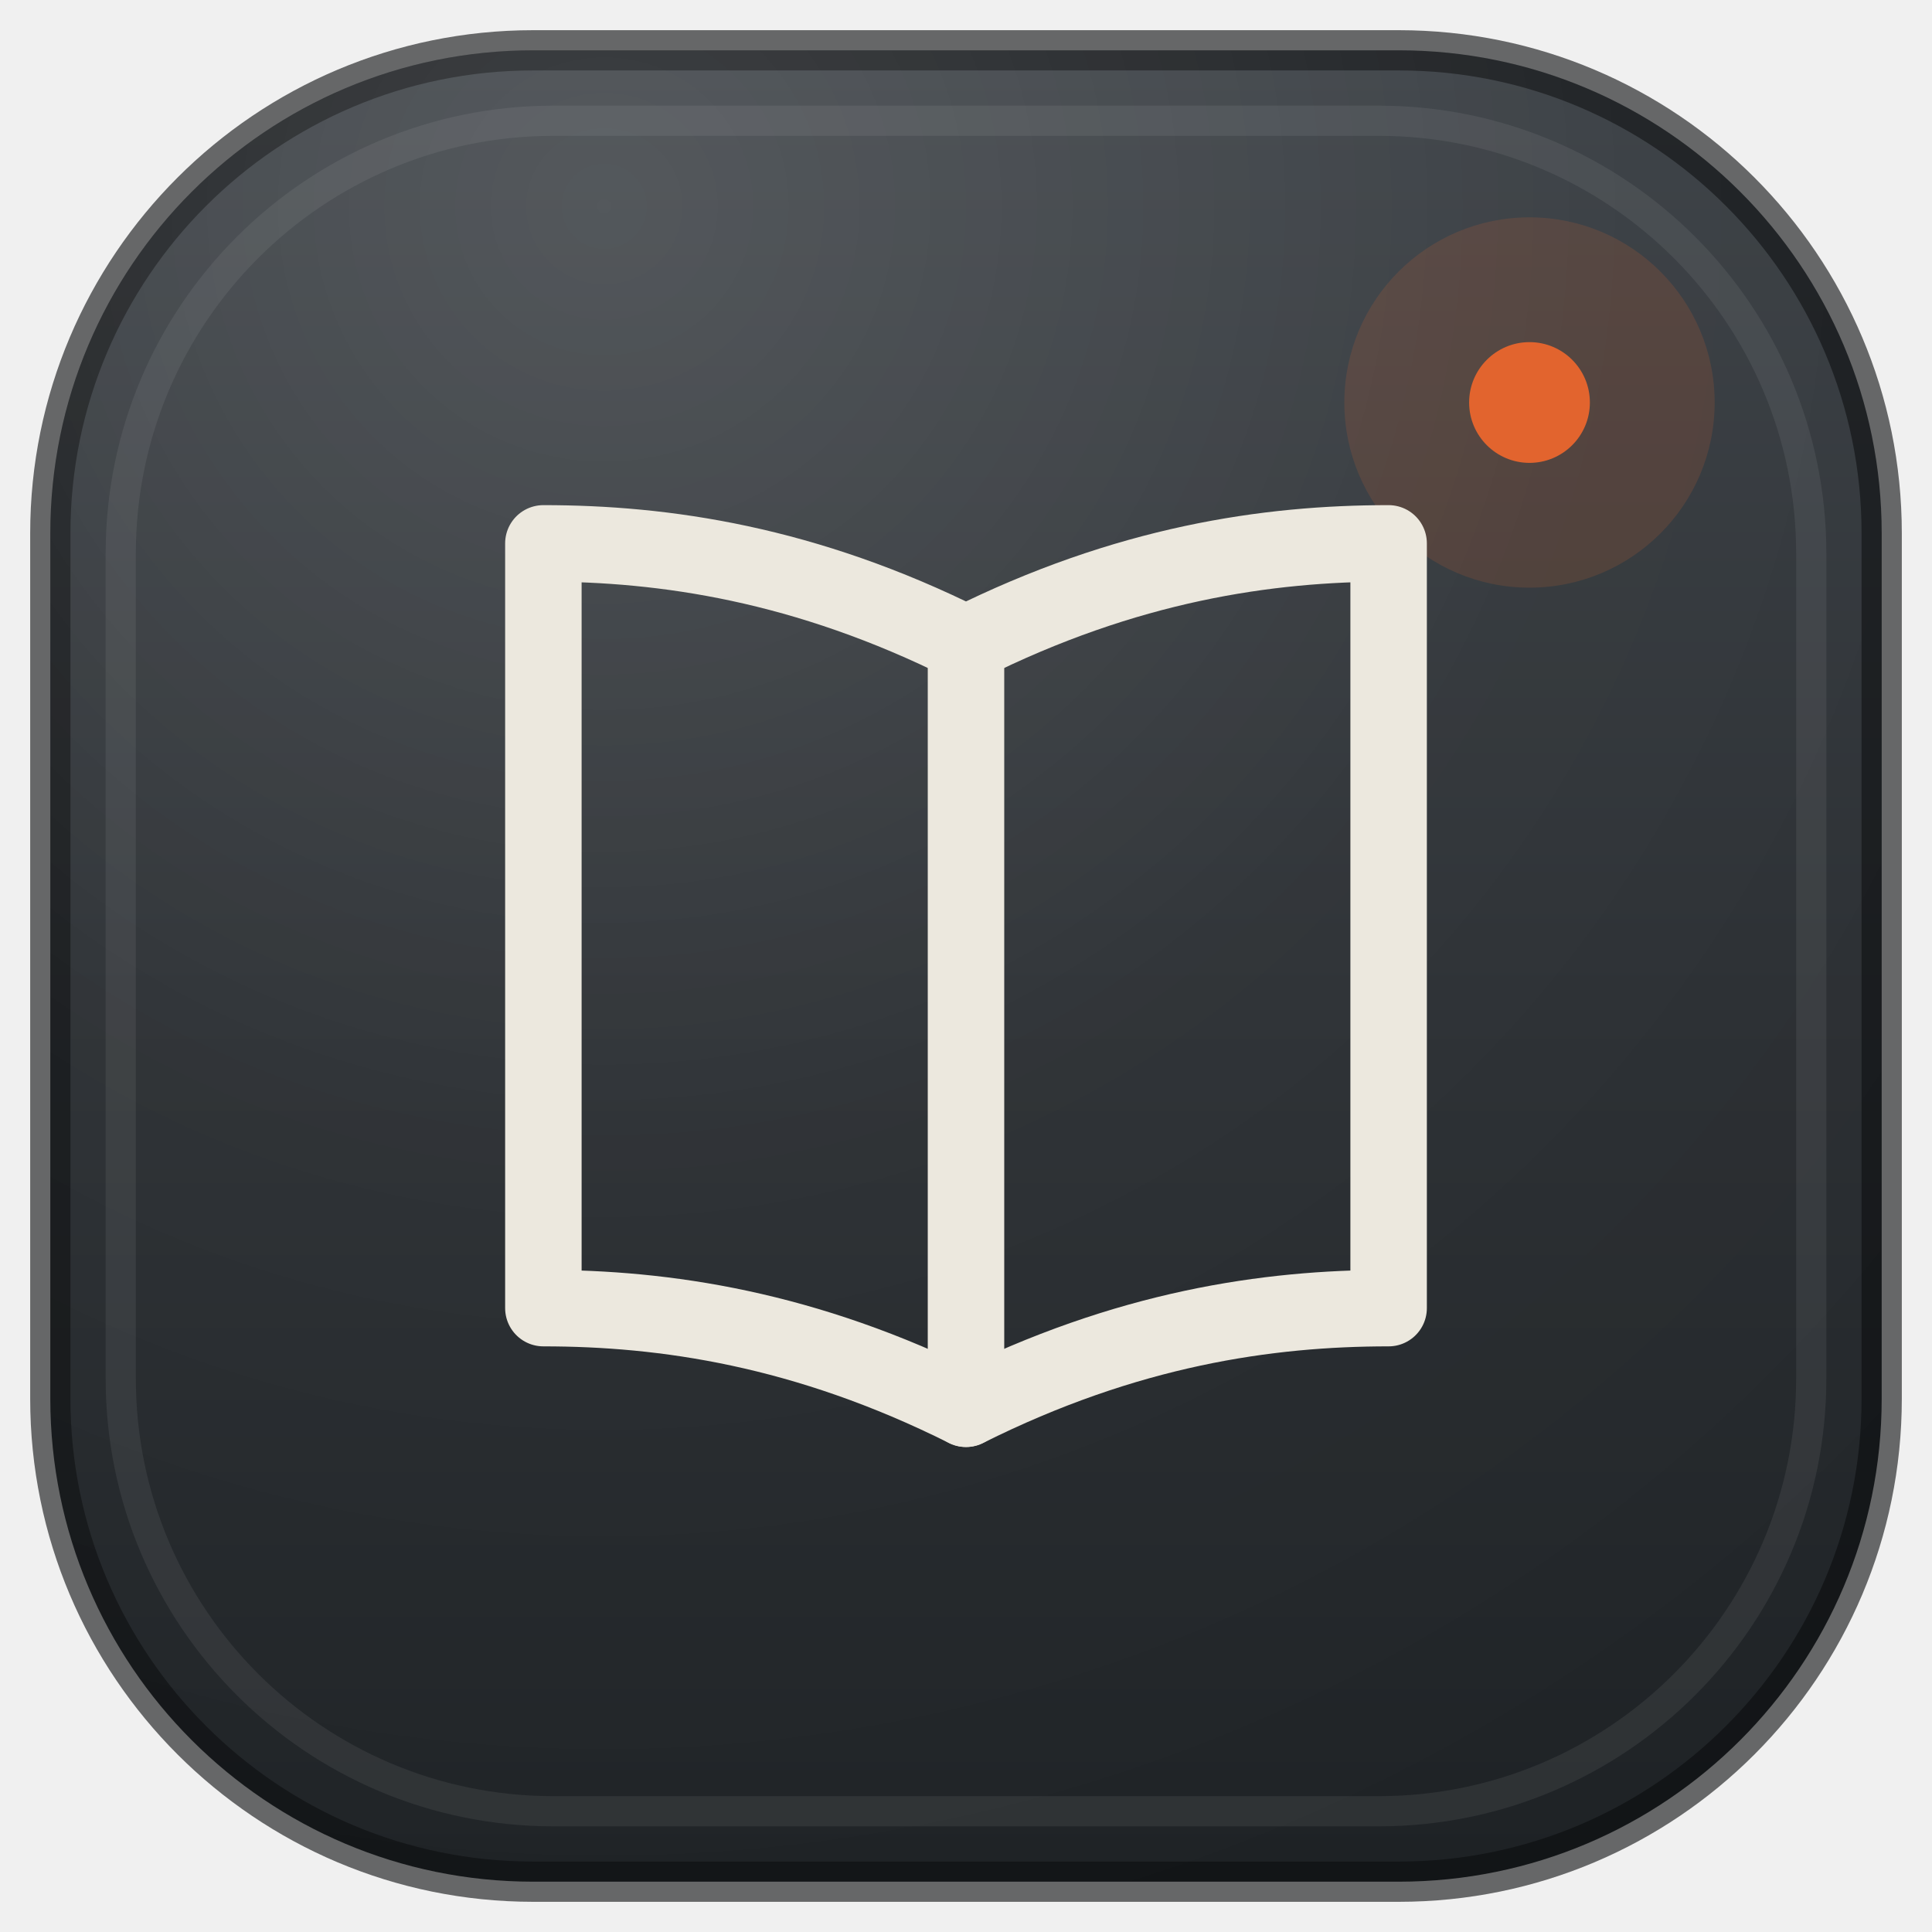
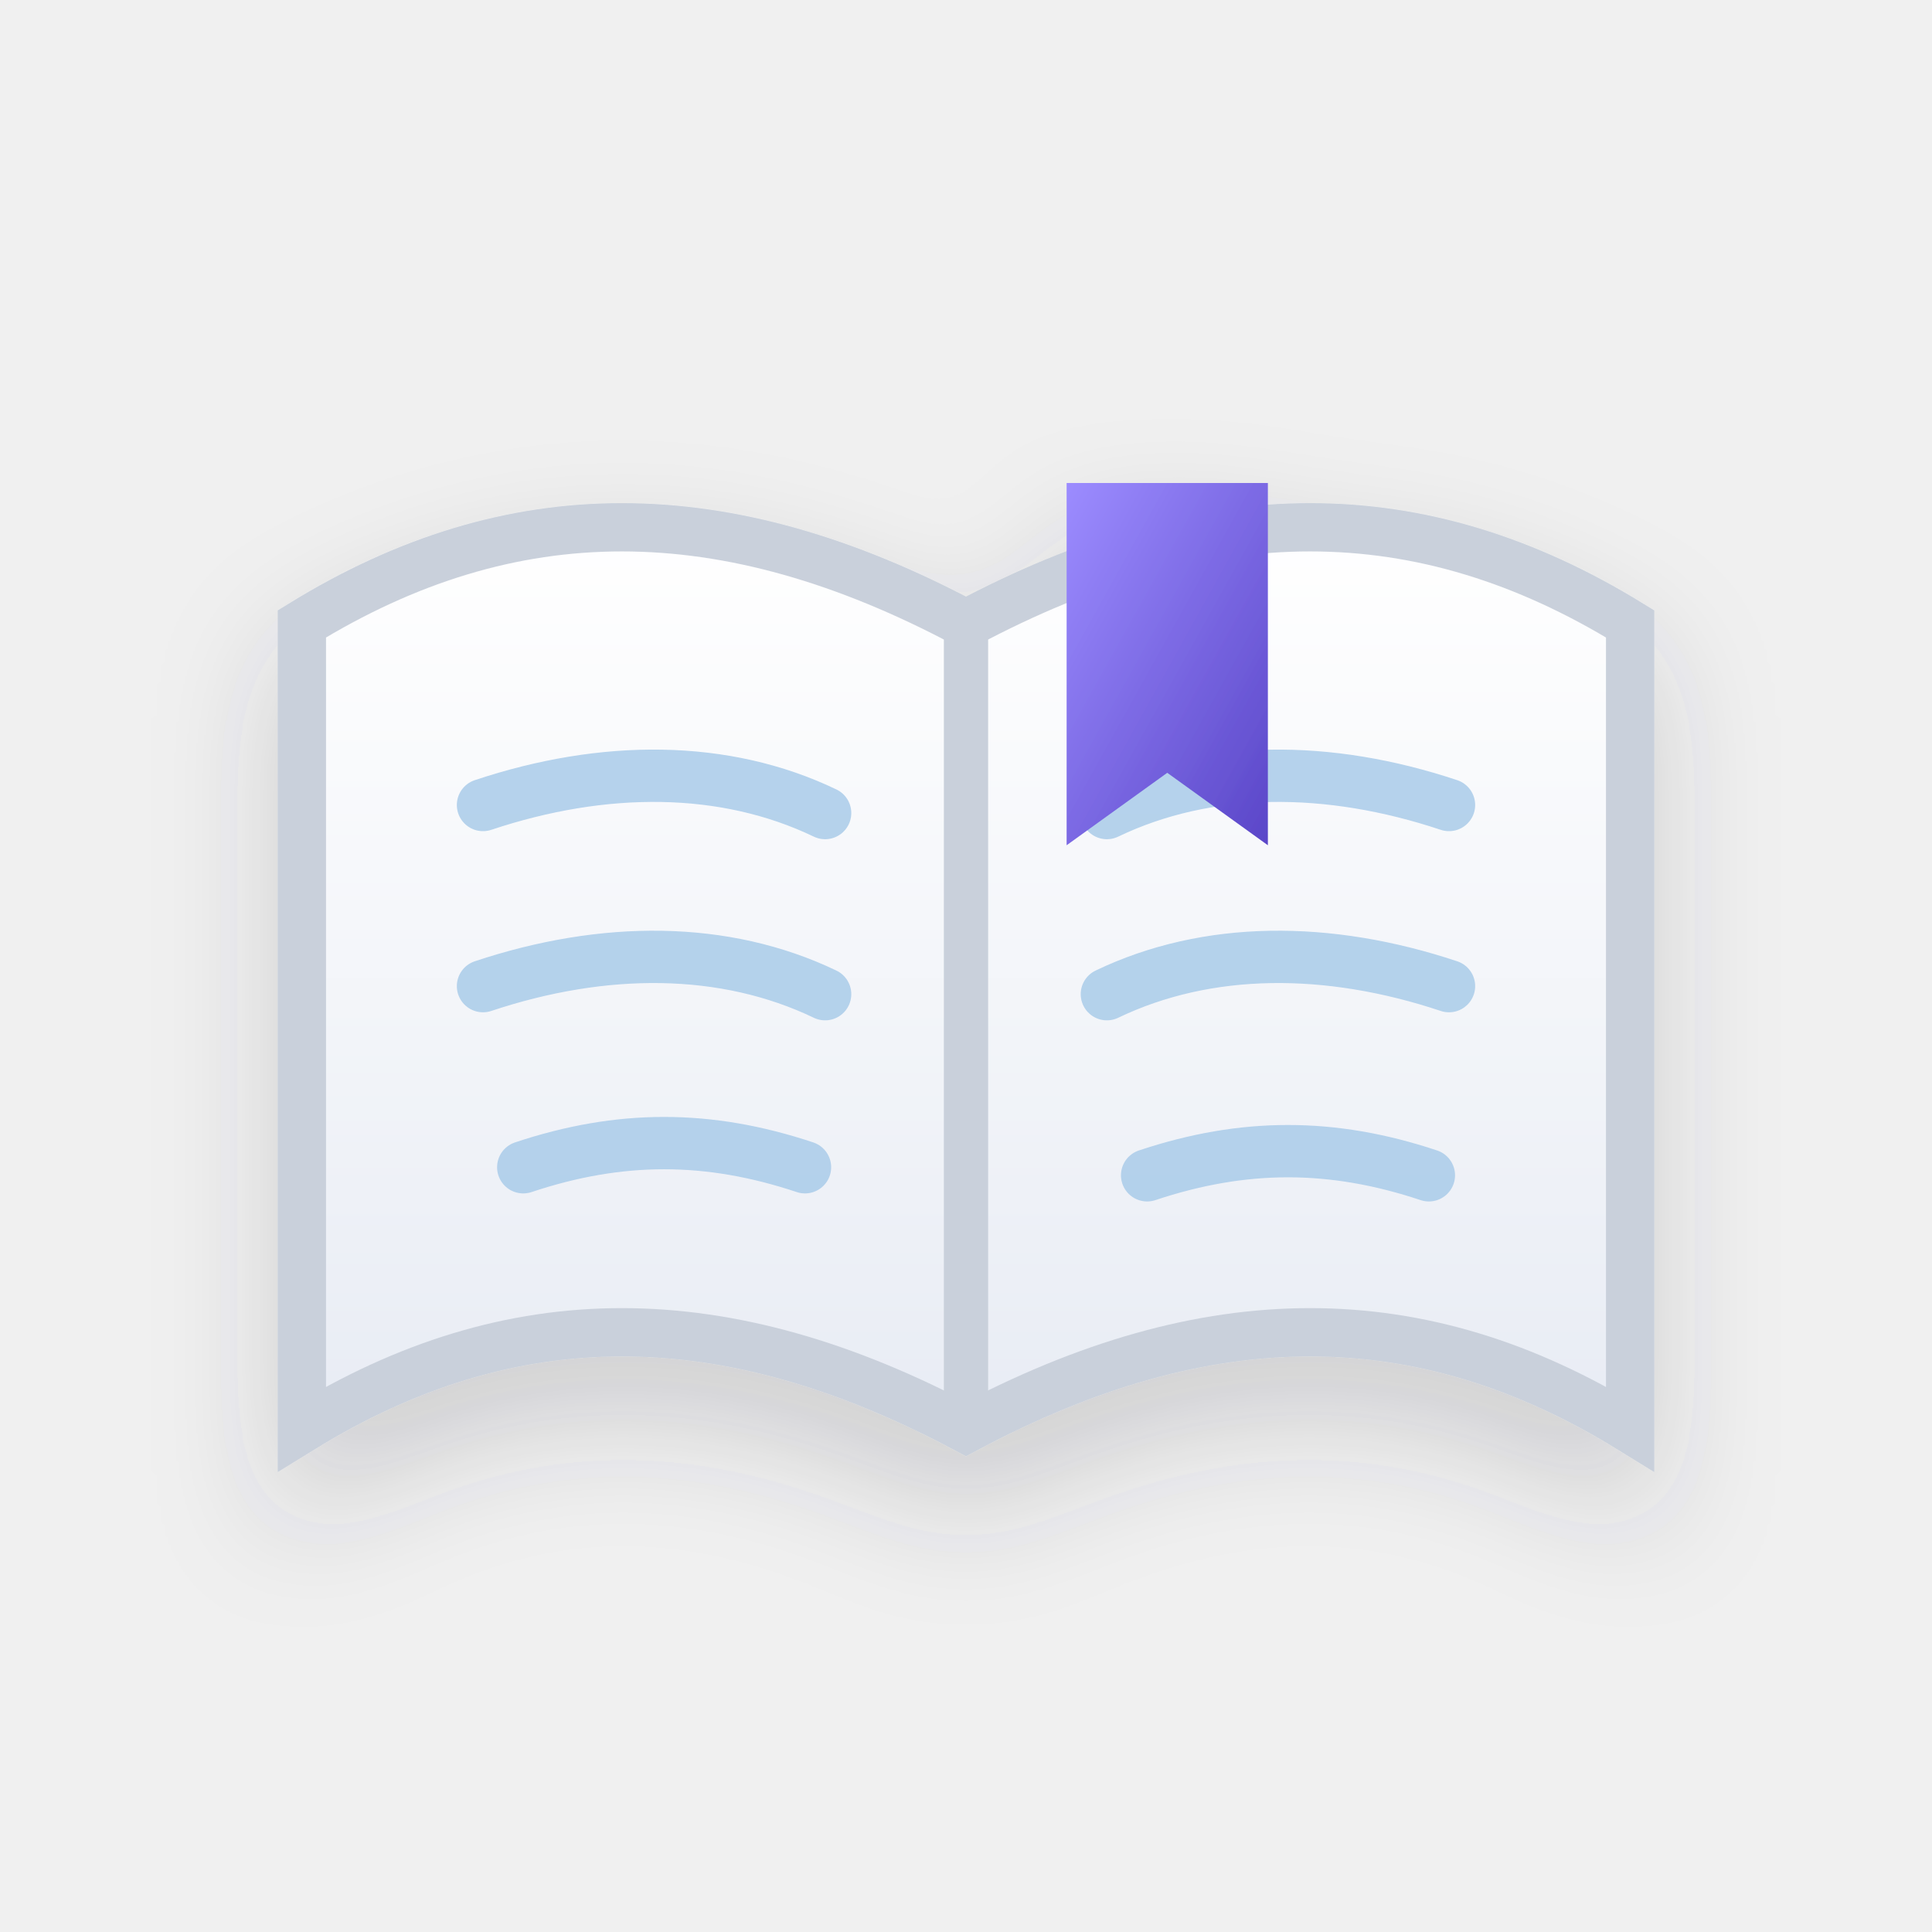
<svg xmlns="http://www.w3.org/2000/svg" width="48" height="48" viewBox="0 0 48 48">
  <defs>
-     <linearGradient id="plate" x1="0" y1="0" x2="0" y2="1">
-       <stop offset="0" stop-color="#3a3f44" />
-       <stop offset=".52" stop-color="#2a2e32" />
-       <stop offset="1" stop-color="#1e2225" />
+     <linearGradient id="w" x1="0" y1="0" x2="0" y2="1">
+       <stop offset="0" stop-color="#fff" />
+       <stop offset="1" stop-color="#e8ecf4" />
    </linearGradient>
-     <radialGradient id="sheen" cx=".3" cy=".08" r="1">
-       <stop offset="0" stop-color="#fff" stop-opacity=".14" />
-       <stop offset=".55" stop-color="#fff" stop-opacity=".03" />
-       <stop offset="1" stop-color="#fff" stop-opacity="0" />
-     </radialGradient>
+     <linearGradient id="a" x1="0" y1="0" x2="1" y2="1">
+       <stop offset="0" stop-color="#9c8cff" />
+       <stop offset="1" stop-color="#5a46c8" />
+     </linearGradient>
+     <filter id="ds" x="-25%" y="-25%" width="150%" height="150%">
+       <feDropShadow dx="0" dy="1.5" stdDeviation="1.5" flood-color="#3f3f46" flood-opacity=".18" />
+     </filter>
  </defs>
-   <rect x="1.25" y="1.25" width="45.5" height="45.5" rx="12" fill="url(#plate)" stroke="#0a0c0e" stroke-opacity=".6" />
-   <rect x="1.25" y="1.25" width="45.5" height="45.5" rx="12" fill="url(#sheen)" />
-   <rect x="3" y="3" width="42" height="42" rx="10.75" fill="none" stroke="#fff" stroke-opacity=".07" stroke-width=".75" />
-   <circle cx="38" cy="10" r="4.6" fill="#e2642e" opacity=".16" />
-   <circle cx="38" cy="10" r="1.5" fill="#e2642e" />
-   <g fill="none" stroke="#ece8de" stroke-width="1.9" stroke-linecap="round" stroke-linejoin="round">
-     <path d="M24 16c-4-2-7.5-2.5-10.5-2.5v19c3 0 6.5.5 10.5 2.5 4-2 7.5-2.5 10.5-2.5v-19C31.5 13.5 28 14 24 16Z" />
-     <path d="M24 16v19" />
+   <g filter="url(#ds)">
+     <path d="M7.5 15.5c5.2-3.2 10.5-3.2 16.5 0 6-3.2 11.3-3.2 16.5 0v20c-5.2-3.2-10.5-3.2-16.5 0-6-3.2-11.3-3.2-16.5 0z" fill="url(#w)" stroke="#c9d0db" stroke-width="1.2" />
+     <path d="M24 15.5v20" stroke="#c9d0db" stroke-width="1.1" />
+     <path d="M12 20c3-1 6-1 8.5.2M12 24.5c3-1 6-1 8.5.2M13 29c2.4-.8 4.6-.8 7 0M27.5 20.2c2.5-1.2 5.5-1.2 8.5-.2M27.5 24.7c2.5-1.2 5.5-1.2 8.5-.2M28.5 29.2c2.4-.8 4.6-.8 7 0" fill="none" stroke="#a9cbe9" stroke-width="1.3" stroke-linecap="round" opacity=".85" />
+     <path d="M31.5 12v9l-2.5-1.8-2.5 1.8v-9z" fill="url(#a)" />
  </g>
</svg>
